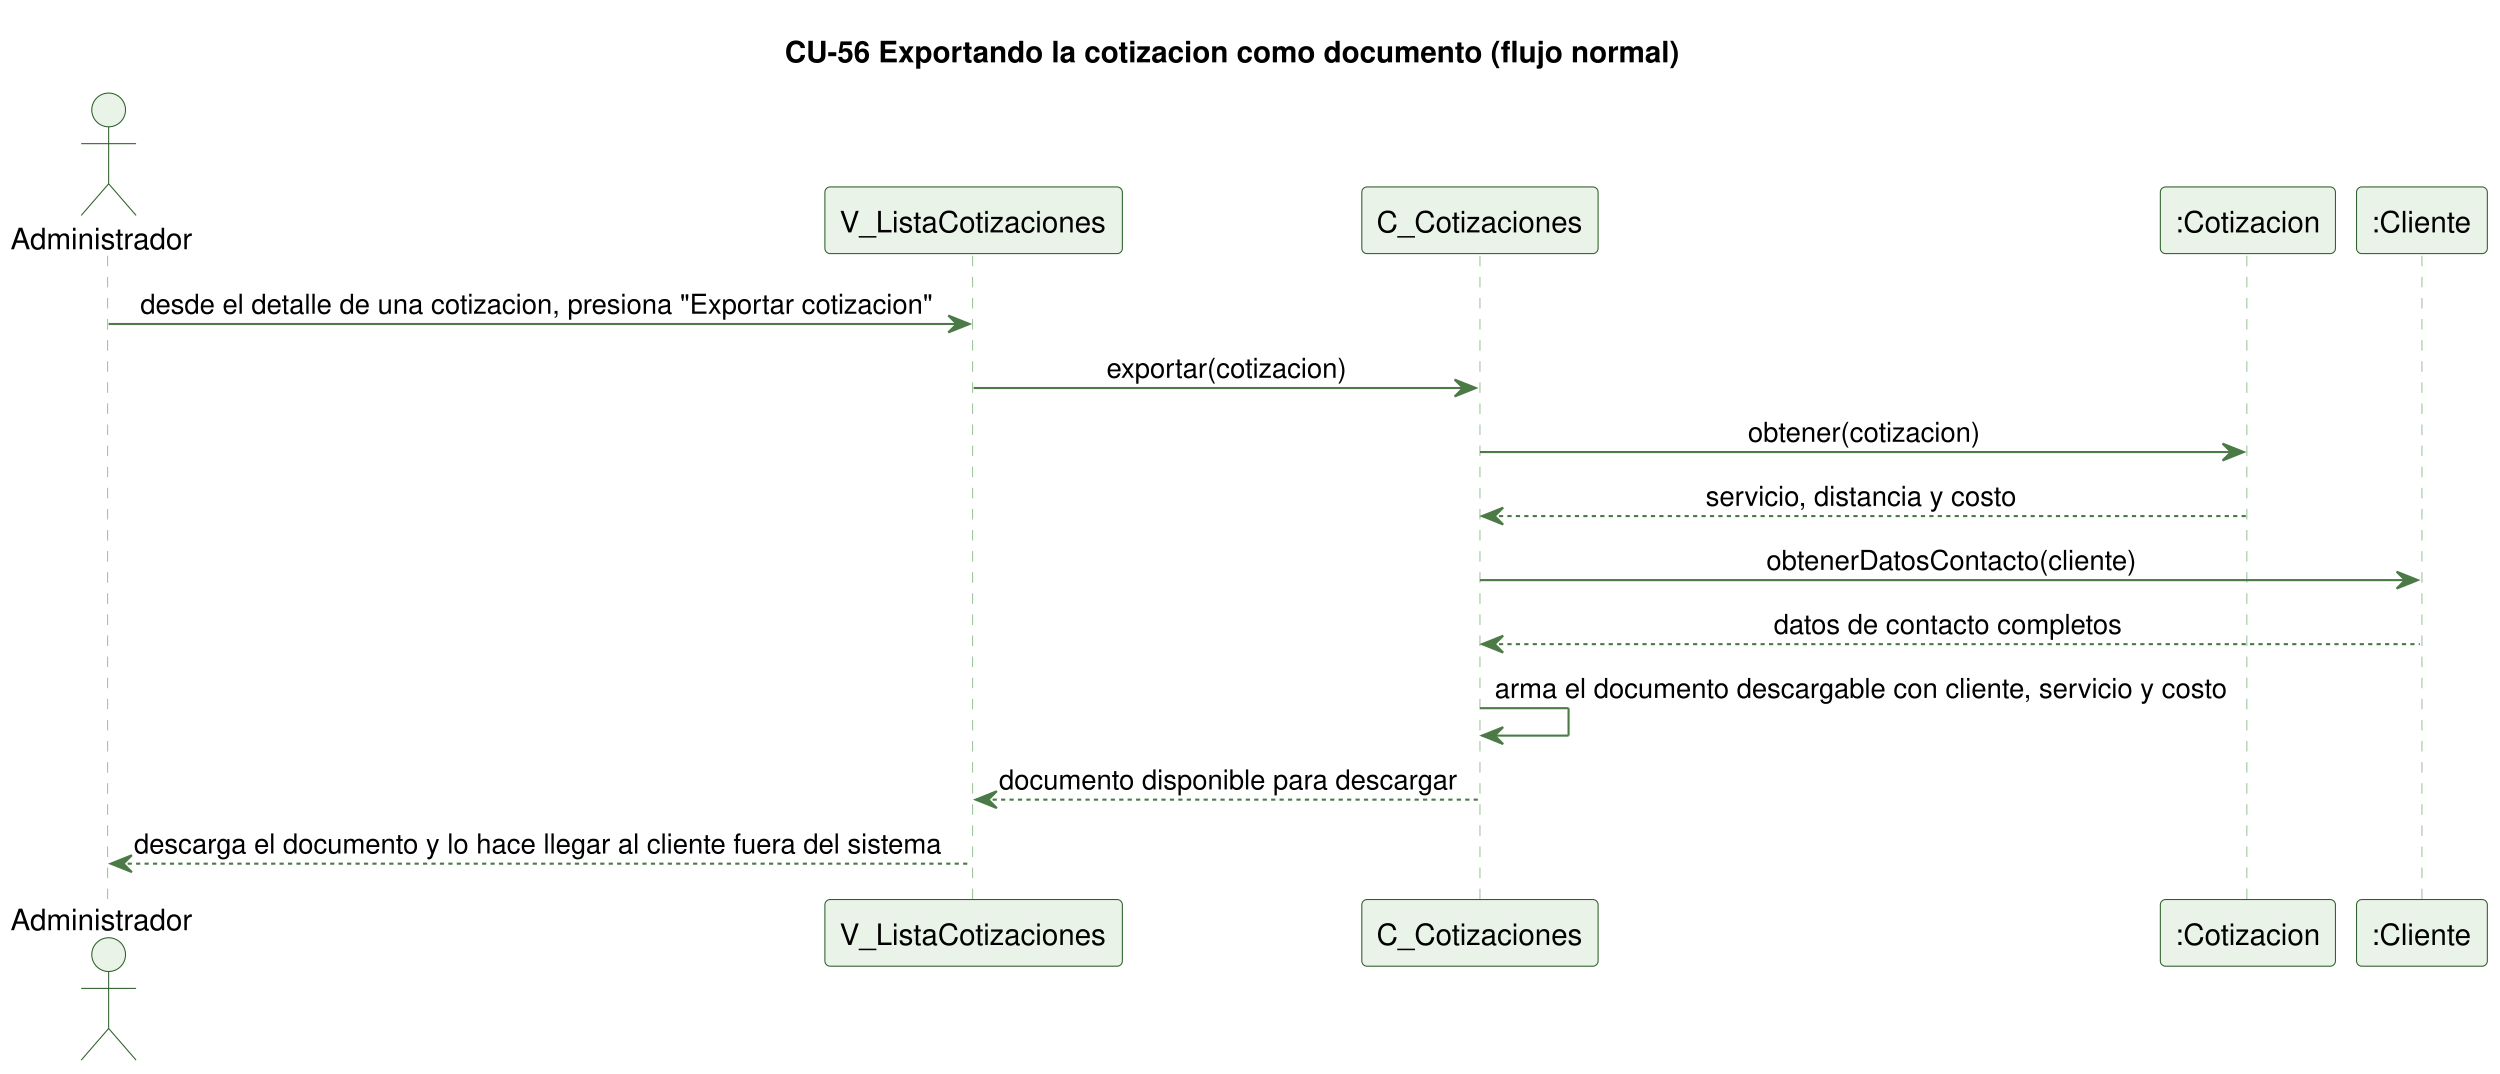
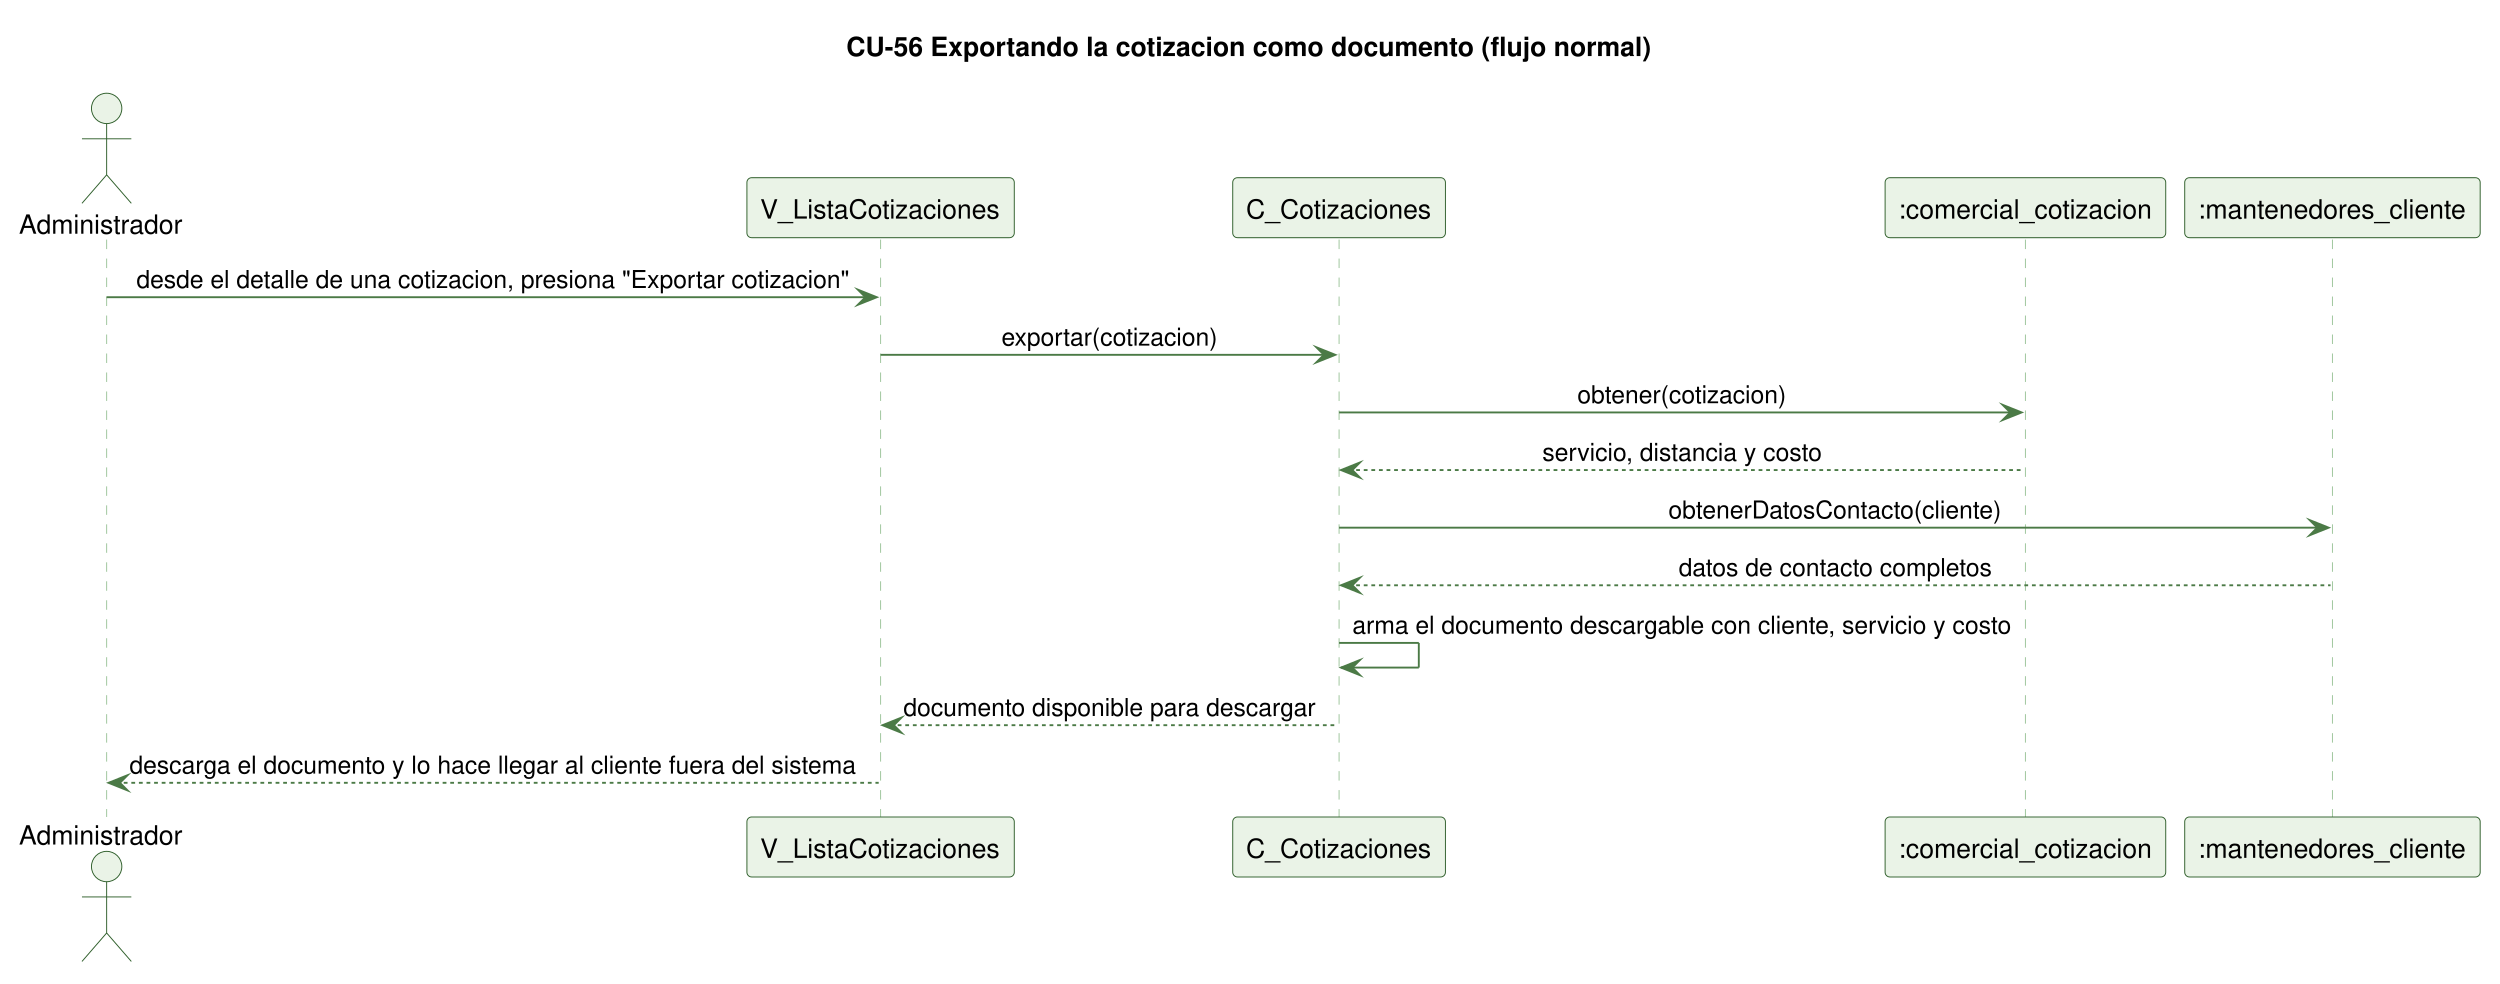
- <svg xmlns="http://www.w3.org/2000/svg" contentStyleType="text/css" height="509px" preserveAspectRatio="none" style="width:1185px;height:509px;background:#FFFFFF;" version="1.1" viewBox="0 0 1185 509" width="1185px" zoomAndPan="magnify">
+ <svg xmlns="http://www.w3.org/2000/svg" version="1.1" data-diagram-type="SEQUENCE" style="width:1317px;height:518px;background:#FFFFFF;" width="1317px" height="518px" viewBox="0 0 1317 518" zoomAndPan="magnify" preserveAspectRatio="none" contentStyleType="text/css">
  <defs />
-   <g>
-     <text fill="#000000" font-family="Helvetica" font-size="14" font-weight="bold" lengthAdjust="spacing" textLength="439" x="372" y="29.533">CU-56 Exportando la cotizacion como documento (flujo normal)</text>
-     <line style="stroke:#9CC49A;stroke-width:0.5;stroke-dasharray:5.0,5.0;" x1="51" x2="51" y1="121.219" y2="427.383" />
-     <line style="stroke:#9CC49A;stroke-width:0.5;stroke-dasharray:5.0,5.0;" x1="461" x2="461" y1="121.219" y2="427.383" />
-     <line style="stroke:#9CC49A;stroke-width:0.5;stroke-dasharray:5.0,5.0;" x1="701.5" x2="701.5" y1="121.219" y2="427.383" />
-     <line style="stroke:#9CC49A;stroke-width:0.5;stroke-dasharray:5.0,5.0;" x1="1065" x2="1065" y1="121.219" y2="427.383" />
-     <line style="stroke:#9CC49A;stroke-width:0.5;stroke-dasharray:5.0,5.0;" x1="1148" x2="1148" y1="121.219" y2="427.383" />
-     <text fill="#000000" font-family="Helvetica" font-size="14" lengthAdjust="spacing" textLength="87" x="5" y="118.143">Administrador</text>
-     <ellipse cx="51.5" cy="52.109" fill="#EAF3E7" rx="8" ry="8" style="stroke:#2E5E2A;stroke-width:0.5;" />
-     <path d="M51.5,60.109 L51.5,87.109 M38.5,68.109 L64.5,68.109 M51.5,87.109 L38.5,102.109 M51.5,87.109 L64.5,102.109 " fill="none" style="stroke:#2E5E2A;stroke-width:0.5;" />
-     <text fill="#000000" font-family="Helvetica" font-size="14" lengthAdjust="spacing" textLength="87" x="5" y="440.916">Administrador</text>
-     <ellipse cx="51.5" cy="452.492" fill="#EAF3E7" rx="8" ry="8" style="stroke:#2E5E2A;stroke-width:0.5;" />
-     <path d="M51.5,460.492 L51.5,487.492 M38.5,468.492 L64.5,468.492 M51.5,487.492 L38.5,502.492 M51.5,487.492 L64.5,502.492 " fill="none" style="stroke:#2E5E2A;stroke-width:0.5;" />
-     <rect fill="#EAF3E7" height="31.609" rx="2.5" ry="2.5" style="stroke:#2E5E2A;stroke-width:0.5;" width="141" x="391" y="88.609" />
-     <text fill="#000000" font-family="Helvetica" font-size="14" lengthAdjust="spacing" textLength="127" x="398" y="110.143">V_ListaCotizaciones</text>
-     <rect fill="#EAF3E7" height="31.609" rx="2.5" ry="2.5" style="stroke:#2E5E2A;stroke-width:0.5;" width="141" x="391" y="426.383" />
-     <text fill="#000000" font-family="Helvetica" font-size="14" lengthAdjust="spacing" textLength="127" x="398" y="447.916">V_ListaCotizaciones</text>
-     <rect fill="#EAF3E7" height="31.609" rx="2.5" ry="2.5" style="stroke:#2E5E2A;stroke-width:0.5;" width="112" x="645.5" y="88.609" />
-     <text fill="#000000" font-family="Helvetica" font-size="14" lengthAdjust="spacing" textLength="98" x="652.5" y="110.143">C_Cotizaciones</text>
-     <rect fill="#EAF3E7" height="31.609" rx="2.5" ry="2.5" style="stroke:#2E5E2A;stroke-width:0.5;" width="112" x="645.5" y="426.383" />
-     <text fill="#000000" font-family="Helvetica" font-size="14" lengthAdjust="spacing" textLength="98" x="652.5" y="447.916">C_Cotizaciones</text>
-     <rect fill="#EAF3E7" height="31.609" rx="2.5" ry="2.5" style="stroke:#2E5E2A;stroke-width:0.5;" width="83" x="1024" y="88.609" />
-     <text fill="#000000" font-family="Helvetica" font-size="14" lengthAdjust="spacing" textLength="69" x="1031" y="110.143">:Cotizacion</text>
-     <rect fill="#EAF3E7" height="31.609" rx="2.5" ry="2.5" style="stroke:#2E5E2A;stroke-width:0.5;" width="83" x="1024" y="426.383" />
-     <text fill="#000000" font-family="Helvetica" font-size="14" lengthAdjust="spacing" textLength="69" x="1031" y="447.916">:Cotizacion</text>
-     <rect fill="#EAF3E7" height="31.609" rx="2.5" ry="2.5" style="stroke:#2E5E2A;stroke-width:0.5;" width="62" x="1117" y="88.609" />
-     <text fill="#000000" font-family="Helvetica" font-size="14" lengthAdjust="spacing" textLength="48" x="1124" y="110.143">:Cliente</text>
-     <rect fill="#EAF3E7" height="31.609" rx="2.5" ry="2.5" style="stroke:#2E5E2A;stroke-width:0.5;" width="62" x="1117" y="426.383" />
-     <text fill="#000000" font-family="Helvetica" font-size="14" lengthAdjust="spacing" textLength="48" x="1124" y="447.916">:Cliente</text>
-     <polygon fill="#4B7A46" points="449.5,149.57,459.5,153.57,449.5,157.57,453.5,153.57" style="stroke:#4B7A46;stroke-width:1.0;" />
-     <line style="stroke:#4B7A46;stroke-width:1.0;" x1="51.5" x2="455.5" y1="153.57" y2="153.57" />
-     <text fill="#000000" font-family="Helvetica" font-size="13" lengthAdjust="spacing" textLength="380" x="66.5" y="148.714">desde el detalle de una cotizacion, presiona "Exportar cotizacion"</text>
-     <polygon fill="#4B7A46" points="689.5,179.922,699.5,183.922,689.5,187.922,693.5,183.922" style="stroke:#4B7A46;stroke-width:1.0;" />
-     <line style="stroke:#4B7A46;stroke-width:1.0;" x1="461.5" x2="695.5" y1="183.922" y2="183.922" />
-     <text fill="#000000" font-family="Helvetica" font-size="13" lengthAdjust="spacing" textLength="114" x="524.5" y="179.065">exportar(cotizacion)</text>
-     <polygon fill="#4B7A46" points="1053.5,210.273,1063.5,214.273,1053.5,218.273,1057.5,214.273" style="stroke:#4B7A46;stroke-width:1.0;" />
-     <line style="stroke:#4B7A46;stroke-width:1.0;" x1="701.5" x2="1059.5" y1="214.273" y2="214.273" />
-     <text fill="#000000" font-family="Helvetica" font-size="13" lengthAdjust="spacing" textLength="110" x="828.5" y="209.417">obtener(cotizacion)</text>
-     <polygon fill="#4B7A46" points="712.5,240.625,702.5,244.625,712.5,248.625,708.5,244.625" style="stroke:#4B7A46;stroke-width:1.0;" />
-     <line style="stroke:#4B7A46;stroke-width:1.0;stroke-dasharray:2.0,2.0;" x1="706.5" x2="1064.5" y1="244.625" y2="244.625" />
-     <text fill="#000000" font-family="Helvetica" font-size="13" lengthAdjust="spacing" textLength="150" x="808.5" y="239.769">servicio, distancia y costo</text>
-     <polygon fill="#4B7A46" points="1136,270.977,1146,274.977,1136,278.977,1140,274.977" style="stroke:#4B7A46;stroke-width:1.0;" />
-     <line style="stroke:#4B7A46;stroke-width:1.0;" x1="701.5" x2="1142" y1="274.977" y2="274.977" />
-     <text fill="#000000" font-family="Helvetica" font-size="13" lengthAdjust="spacing" textLength="175" x="837.25" y="270.12">obtenerDatosContacto(cliente)</text>
-     <polygon fill="#4B7A46" points="712.5,301.328,702.5,305.328,712.5,309.328,708.5,305.328" style="stroke:#4B7A46;stroke-width:1.0;" />
-     <line style="stroke:#4B7A46;stroke-width:1.0;stroke-dasharray:2.0,2.0;" x1="706.5" x2="1147" y1="305.328" y2="305.328" />
-     <text fill="#000000" font-family="Helvetica" font-size="13" lengthAdjust="spacing" textLength="168" x="840.75" y="300.472">datos de contacto completos</text>
-     <line style="stroke:#4B7A46;stroke-width:1.0;" x1="701.5" x2="743.5" y1="335.68" y2="335.68" />
-     <line style="stroke:#4B7A46;stroke-width:1.0;" x1="743.5" x2="743.5" y1="335.68" y2="348.68" />
-     <line style="stroke:#4B7A46;stroke-width:1.0;" x1="702.5" x2="743.5" y1="348.68" y2="348.68" />
-     <polygon fill="#4B7A46" points="712.5,344.68,702.5,348.68,712.5,352.68,708.5,348.68" style="stroke:#4B7A46;stroke-width:1.0;" />
-     <text fill="#000000" font-family="Helvetica" font-size="13" lengthAdjust="spacing" textLength="350" x="708.5" y="330.823">arma el documento descargable con cliente, servicio y costo</text>
-     <polygon fill="#4B7A46" points="472.5,375.031,462.5,379.031,472.5,383.031,468.5,379.031" style="stroke:#4B7A46;stroke-width:1.0;" />
-     <line style="stroke:#4B7A46;stroke-width:1.0;stroke-dasharray:2.0,2.0;" x1="466.5" x2="700.5" y1="379.031" y2="379.031" />
-     <text fill="#000000" font-family="Helvetica" font-size="13" lengthAdjust="spacing" textLength="216" x="473.5" y="374.175">documento disponible para descargar</text>
-     <polygon fill="#4B7A46" points="62.5,405.383,52.5,409.383,62.5,413.383,58.5,409.383" style="stroke:#4B7A46;stroke-width:1.0;" />
-     <line style="stroke:#4B7A46;stroke-width:1.0;stroke-dasharray:2.0,2.0;" x1="56.5" x2="460.5" y1="409.383" y2="409.383" />
-     <text fill="#000000" font-family="Helvetica" font-size="13" lengthAdjust="spacing" textLength="386" x="63.5" y="404.526">descarga el documento y lo hace llegar al cliente fuera del sistema</text>
+   <g font-family="sans-serif" lengthAdjust="spacing">
+     <g class="title" data-source-line="13">
+       <text x="445.82" y="29.533" fill="#000" font-size="14" textLength="423.917" font-weight="700" font-family="Helvetica">CU-56 Exportando la cotizacion como documento (flujo normal)</text>
+     </g>
+     <g>
+       <rect x="52.683" y="126.219" width="8" height="304.164" fill="#000" fill-opacity="0" />
+       <line x1="56.183" y1="126.219" x2="56.183" y2="430.383" style="stroke:#9CC49A;stroke-width:0.5;stroke-dasharray:5,5;" />
+     </g>
+     <g>
+       <rect x="460.398" y="126.219" width="8" height="304.164" fill="#000" fill-opacity="0" />
+       <line x1="463.898" y1="126.219" x2="463.898" y2="430.383" style="stroke:#9CC49A;stroke-width:0.5;stroke-dasharray:5,5;" />
+     </g>
+     <g>
+       <rect x="701.926" y="126.219" width="8" height="304.164" fill="#000" fill-opacity="0" />
+       <line x1="705.426" y1="126.219" x2="705.426" y2="430.383" style="stroke:#9CC49A;stroke-width:0.5;stroke-dasharray:5,5;" />
+     </g>
+     <g>
+       <rect x="1063.492" y="126.219" width="8" height="304.164" fill="#000" fill-opacity="0" />
+       <line x1="1066.992" y1="126.219" x2="1066.992" y2="430.383" style="stroke:#9CC49A;stroke-width:0.5;stroke-dasharray:5,5;" />
+     </g>
+     <g>
+       <rect x="1225.233" y="126.219" width="8" height="304.164" fill="#000" fill-opacity="0" />
+       <line x1="1228.733" y1="126.219" x2="1228.733" y2="430.383" style="stroke:#9CC49A;stroke-width:0.5;stroke-dasharray:5,5;" />
+     </g>
+     <text x="10" y="123.143" fill="#000" font-size="14" textLength="86.365" font-family="Helvetica">Administrador</text>
+     <ellipse cx="56.183" cy="57.109" rx="8" ry="8" fill="#EAF3E7" style="stroke:#2E5E2A;stroke-width:0.5;" />
+     <path d="M56.183,65.109 L56.183,92.109 M43.183,73.109 L69.183,73.109 M56.183,92.109 L43.183,107.109 M56.183,92.109 L69.183,107.109" style="stroke:#2E5E2A;stroke-width:0.5;" fill="none" />
+     <rect x="393.475" y="93.609" width="140.848" height="31.609" fill="#EAF3E7" style="stroke:#2E5E2A;stroke-width:0.5;" rx="2.5" ry="2.5" />
+     <text x="400.475" y="115.143" fill="#000" font-size="14" textLength="126.848" font-family="Helvetica">V_ListaCotizaciones</text>
+     <rect x="649.402" y="93.609" width="112.048" height="31.609" fill="#EAF3E7" style="stroke:#2E5E2A;stroke-width:0.5;" rx="2.5" ry="2.5" />
+     <text x="656.402" y="115.143" fill="#000" font-size="14" textLength="98.048" font-family="Helvetica">C_Cotizaciones</text>
+     <rect x="993.075" y="93.609" width="147.834" height="31.609" fill="#EAF3E7" style="stroke:#2E5E2A;stroke-width:0.5;" rx="2.5" ry="2.5" />
+     <text x="1000.075" y="115.143" fill="#000" font-size="14" textLength="133.834" font-family="Helvetica">:comercial_cotizacion</text>
+     <rect x="1150.909" y="93.609" width="155.647" height="31.609" fill="#EAF3E7" style="stroke:#2E5E2A;stroke-width:0.5;" rx="2.5" ry="2.5" />
+     <text x="1157.909" y="115.143" fill="#000" font-size="14" textLength="141.647" font-family="Helvetica">:mantenedores_cliente</text>
+     <text x="10" y="444.916" fill="#000" font-size="14" textLength="86.365" font-family="Helvetica">Administrador</text>
+     <ellipse cx="56.183" cy="456.492" rx="8" ry="8" fill="#EAF3E7" style="stroke:#2E5E2A;stroke-width:0.5;" />
+     <path d="M56.183,464.492 L56.183,491.492 M43.183,472.492 L69.183,472.492 M56.183,491.492 L43.183,506.492 M56.183,491.492 L69.183,506.492" style="stroke:#2E5E2A;stroke-width:0.5;" fill="none" />
+     <rect x="393.475" y="430.383" width="140.848" height="31.609" fill="#EAF3E7" style="stroke:#2E5E2A;stroke-width:0.5;" rx="2.5" ry="2.5" />
+     <text x="400.475" y="451.916" fill="#000" font-size="14" textLength="126.848" font-family="Helvetica">V_ListaCotizaciones</text>
+     <rect x="649.402" y="430.383" width="112.048" height="31.609" fill="#EAF3E7" style="stroke:#2E5E2A;stroke-width:0.5;" rx="2.5" ry="2.5" />
+     <text x="656.402" y="451.916" fill="#000" font-size="14" textLength="98.048" font-family="Helvetica">C_Cotizaciones</text>
+     <rect x="993.075" y="430.383" width="147.834" height="31.609" fill="#EAF3E7" style="stroke:#2E5E2A;stroke-width:0.5;" rx="2.5" ry="2.5" />
+     <text x="1000.075" y="451.916" fill="#000" font-size="14" textLength="133.834" font-family="Helvetica">:comercial_cotizacion</text>
+     <rect x="1150.909" y="430.383" width="155.647" height="31.609" fill="#EAF3E7" style="stroke:#2E5E2A;stroke-width:0.5;" rx="2.5" ry="2.5" />
+     <text x="1157.909" y="451.916" fill="#000" font-size="14" textLength="141.647" font-family="Helvetica">:mantenedores_cliente</text>
+     <polygon points="451.898,152.57,461.898,156.57,451.898,160.57,455.898,156.57" fill="#4B7A46" style="stroke:#4B7A46;stroke-width:1;stroke-linejoin:miter;stroke-miterlimit:10;" />
+     <line x1="56.183" y1="156.57" x2="457.898" y2="156.57" style="stroke:#4B7A46;stroke-width:1;" />
+     <text x="71.867" y="151.714" fill="#000" font-size="13" textLength="376.346" font-family="Helvetica">desde el detalle de una cotizacion, presiona "Exportar cotizacion"</text>
+     <polygon points="693.426,182.922,703.426,186.922,693.426,190.922,697.426,186.922" fill="#4B7A46" style="stroke:#4B7A46;stroke-width:1;stroke-linejoin:miter;stroke-miterlimit:10;" />
+     <line x1="463.898" y1="186.922" x2="699.426" y2="186.922" style="stroke:#4B7A46;stroke-width:1;" />
+     <text x="527.584" y="182.065" fill="#000" font-size="13" textLength="114.156" font-family="Helvetica">exportar(cotizacion)</text>
+     <polygon points="1054.992,213.273,1064.992,217.273,1054.992,221.273,1058.992,217.273" fill="#4B7A46" style="stroke:#4B7A46;stroke-width:1;stroke-linejoin:miter;stroke-miterlimit:10;" />
+     <line x1="705.426" y1="217.273" x2="1060.992" y2="217.273" style="stroke:#4B7A46;stroke-width:1;" />
+     <text x="830.931" y="212.417" fill="#000" font-size="13" textLength="110.557" font-family="Helvetica">obtener(cotizacion)</text>
+     <polygon points="716.426,243.625,706.426,247.625,716.426,251.625,712.426,247.625" fill="#4B7A46" style="stroke:#4B7A46;stroke-width:1;stroke-linejoin:miter;stroke-miterlimit:10;" />
+     <line x1="710.426" y1="247.625" x2="1065.992" y2="247.625" style="stroke:#4B7A46;stroke-width:1;stroke-dasharray:2,2;" />
+     <text x="812.513" y="242.769" fill="#000" font-size="13" textLength="147.393" font-family="Helvetica">servicio, distancia y costo</text>
+     <polygon points="1216.733,273.977,1226.733,277.977,1216.733,281.977,1220.733,277.977" fill="#4B7A46" style="stroke:#4B7A46;stroke-width:1;stroke-linejoin:miter;stroke-miterlimit:10;" />
+     <line x1="705.426" y1="277.977" x2="1222.733" y2="277.977" style="stroke:#4B7A46;stroke-width:1;" />
+     <text x="878.92" y="273.12" fill="#000" font-size="13" textLength="176.319" font-family="Helvetica">obtenerDatosContacto(cliente)</text>
+     <polygon points="716.426,304.328,706.426,308.328,716.426,312.328,712.426,308.328" fill="#4B7A46" style="stroke:#4B7A46;stroke-width:1;stroke-linejoin:miter;stroke-miterlimit:10;" />
+     <line x1="710.426" y1="308.328" x2="1227.733" y2="308.328" style="stroke:#4B7A46;stroke-width:1;stroke-dasharray:2,2;" />
+     <text x="884.335" y="303.472" fill="#000" font-size="13" textLength="165.49" font-family="Helvetica">datos de contacto completos</text>
+     <line x1="705.426" y1="338.68" x2="747.426" y2="338.68" style="stroke:#4B7A46;stroke-width:1;" />
+     <line x1="747.426" y1="338.68" x2="747.426" y2="351.68" style="stroke:#4B7A46;stroke-width:1;" />
+     <line x1="706.426" y1="351.68" x2="747.426" y2="351.68" style="stroke:#4B7A46;stroke-width:1;" />
+     <polygon points="716.426,347.68,706.426,351.68,716.426,355.68,712.426,351.68" fill="#4B7A46" style="stroke:#4B7A46;stroke-width:1;stroke-linejoin:miter;stroke-miterlimit:10;" />
+     <text x="712.426" y="333.823" fill="#000" font-size="13" textLength="347.566" font-family="Helvetica">arma el documento descargable con cliente, servicio y costo</text>
+     <polygon points="474.898,378.031,464.898,382.031,474.898,386.031,470.898,382.031" fill="#4B7A46" style="stroke:#4B7A46;stroke-width:1;stroke-linejoin:miter;stroke-miterlimit:10;" />
+     <line x1="468.898" y1="382.031" x2="704.426" y2="382.031" style="stroke:#4B7A46;stroke-width:1;stroke-dasharray:2,2;" />
+     <text x="475.898" y="377.175" fill="#000" font-size="13" textLength="217.528" font-family="Helvetica">documento disponible para descargar</text>
+     <polygon points="67.183,408.383,57.183,412.383,67.183,416.383,63.183,412.383" fill="#4B7A46" style="stroke:#4B7A46;stroke-width:1;stroke-linejoin:miter;stroke-miterlimit:10;" />
+     <line x1="61.183" y1="412.383" x2="462.898" y2="412.383" style="stroke:#4B7A46;stroke-width:1;stroke-dasharray:2,2;" />
+     <text x="68.183" y="407.526" fill="#000" font-size="13" textLength="383.716" font-family="Helvetica">descarga el documento y lo hace llegar al cliente fuera del sistema</text>
  </g>
</svg>
